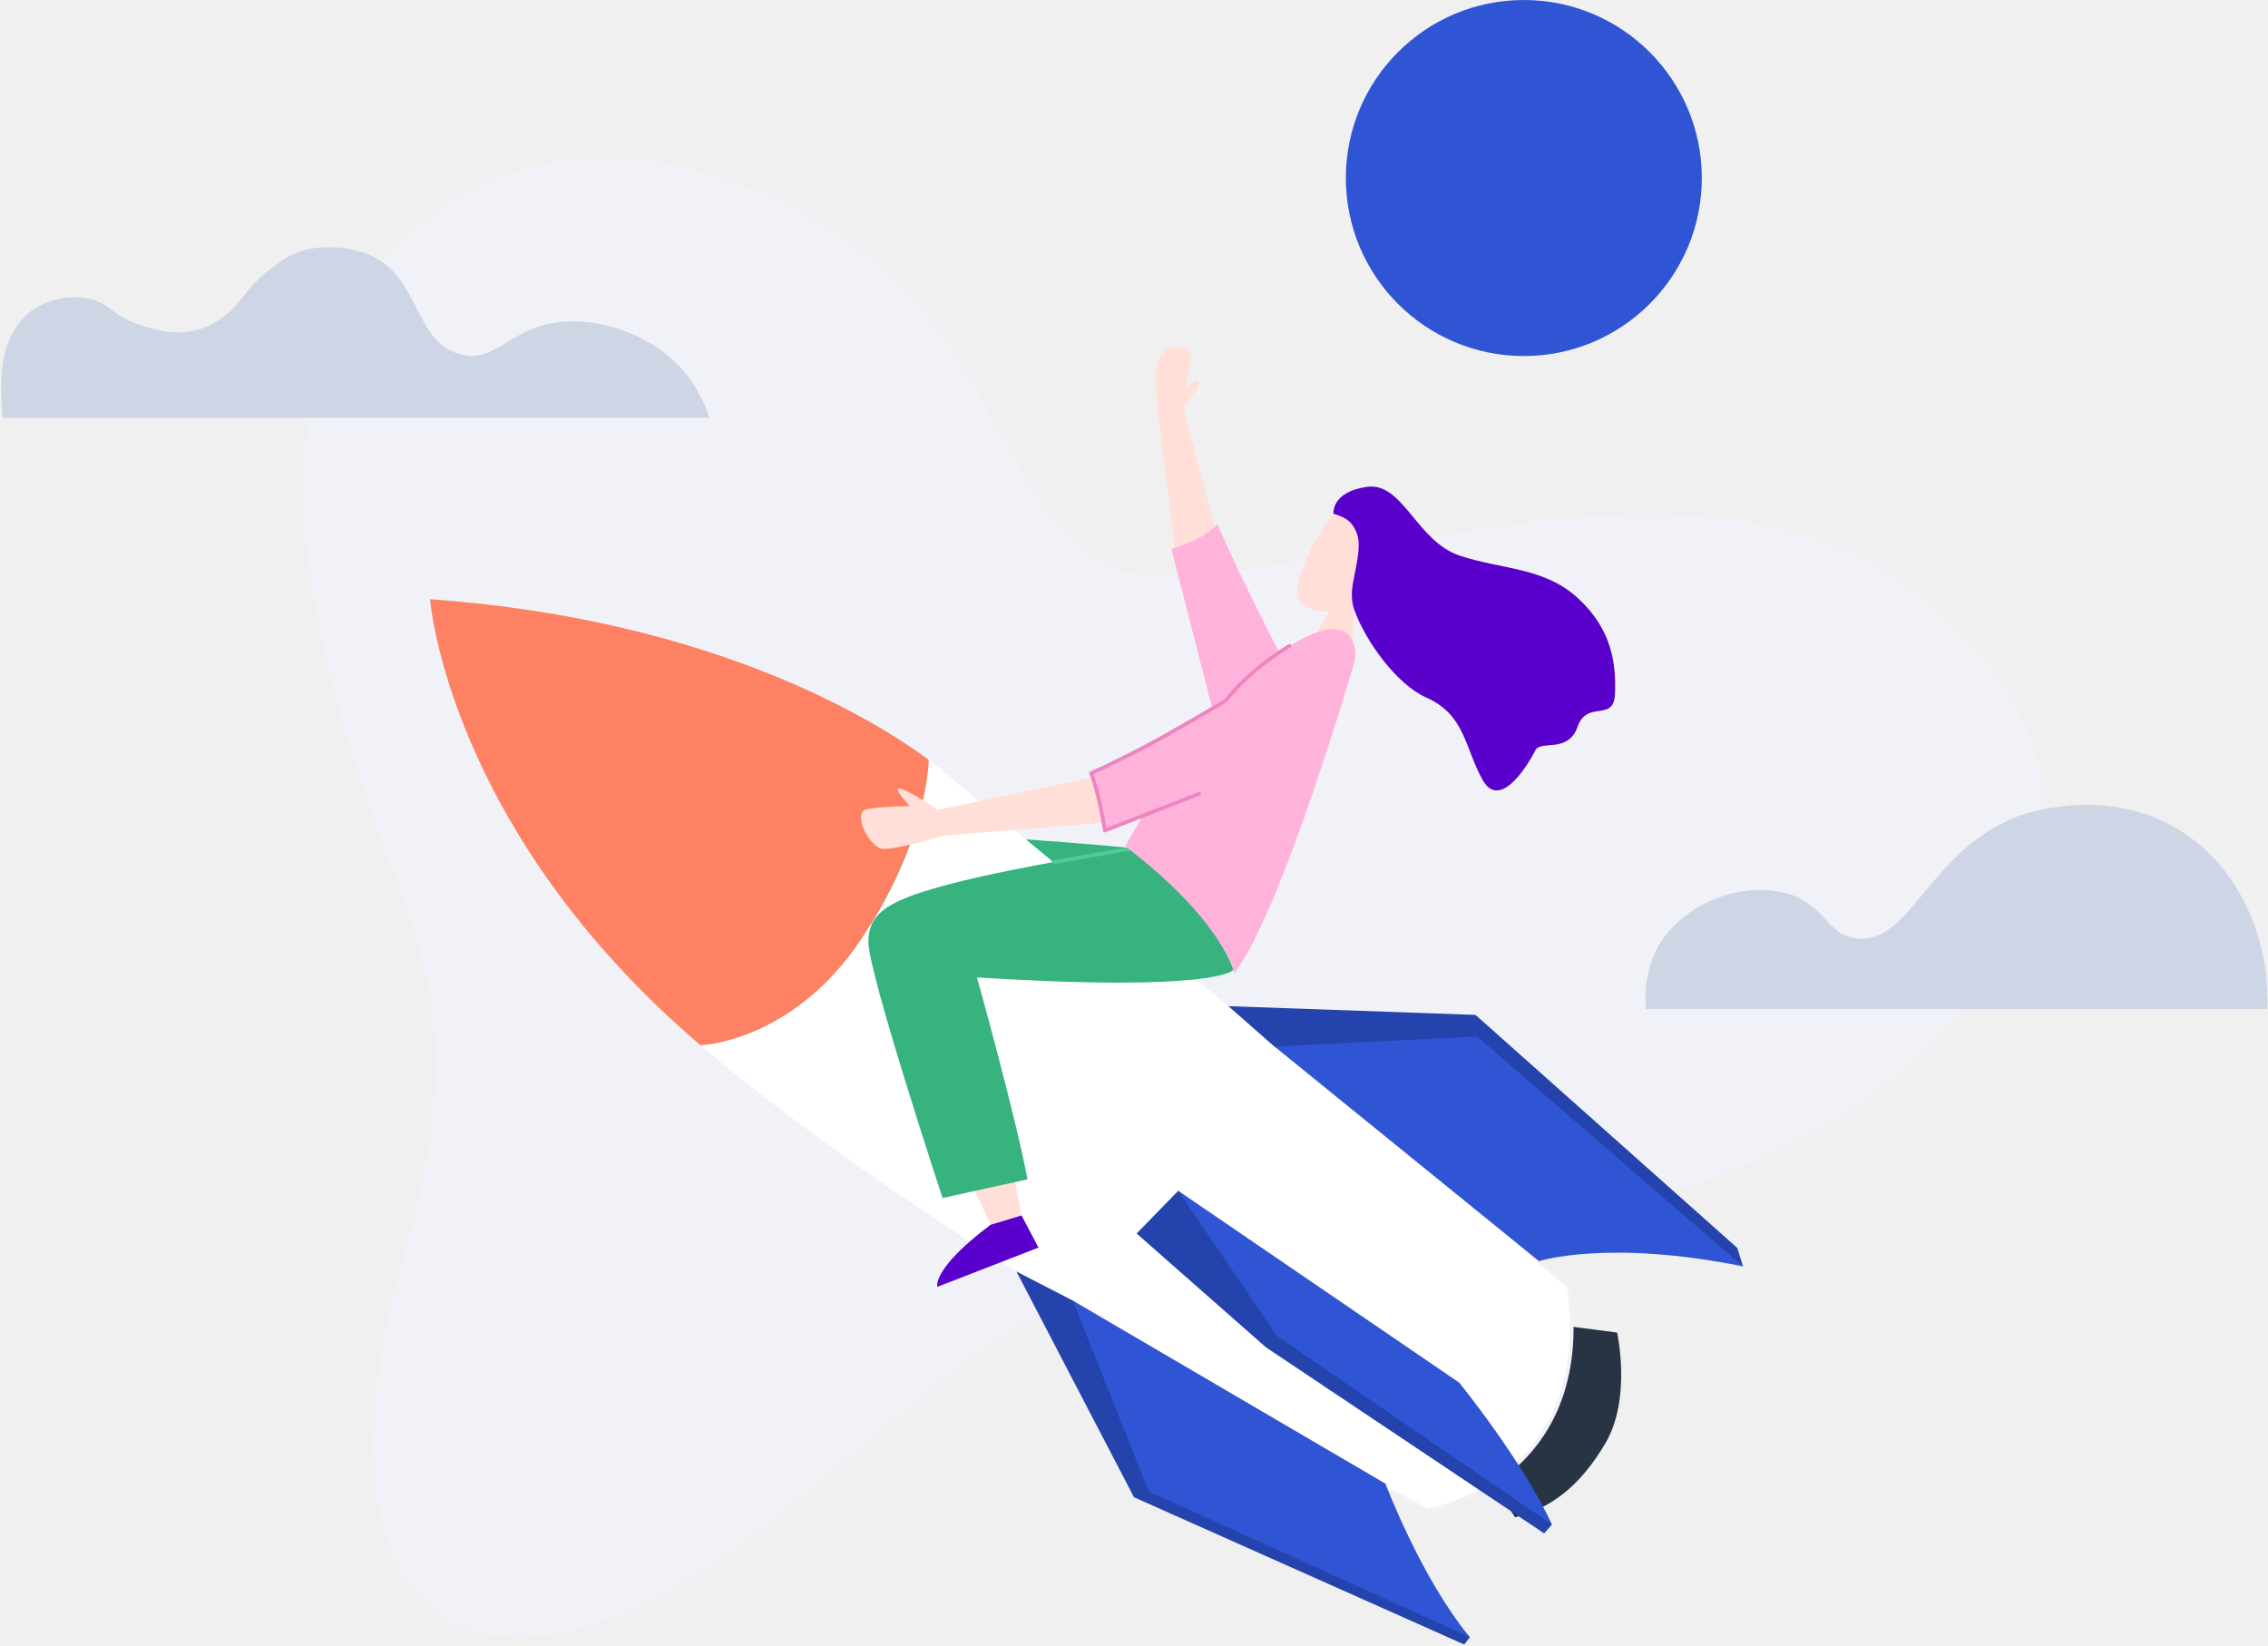
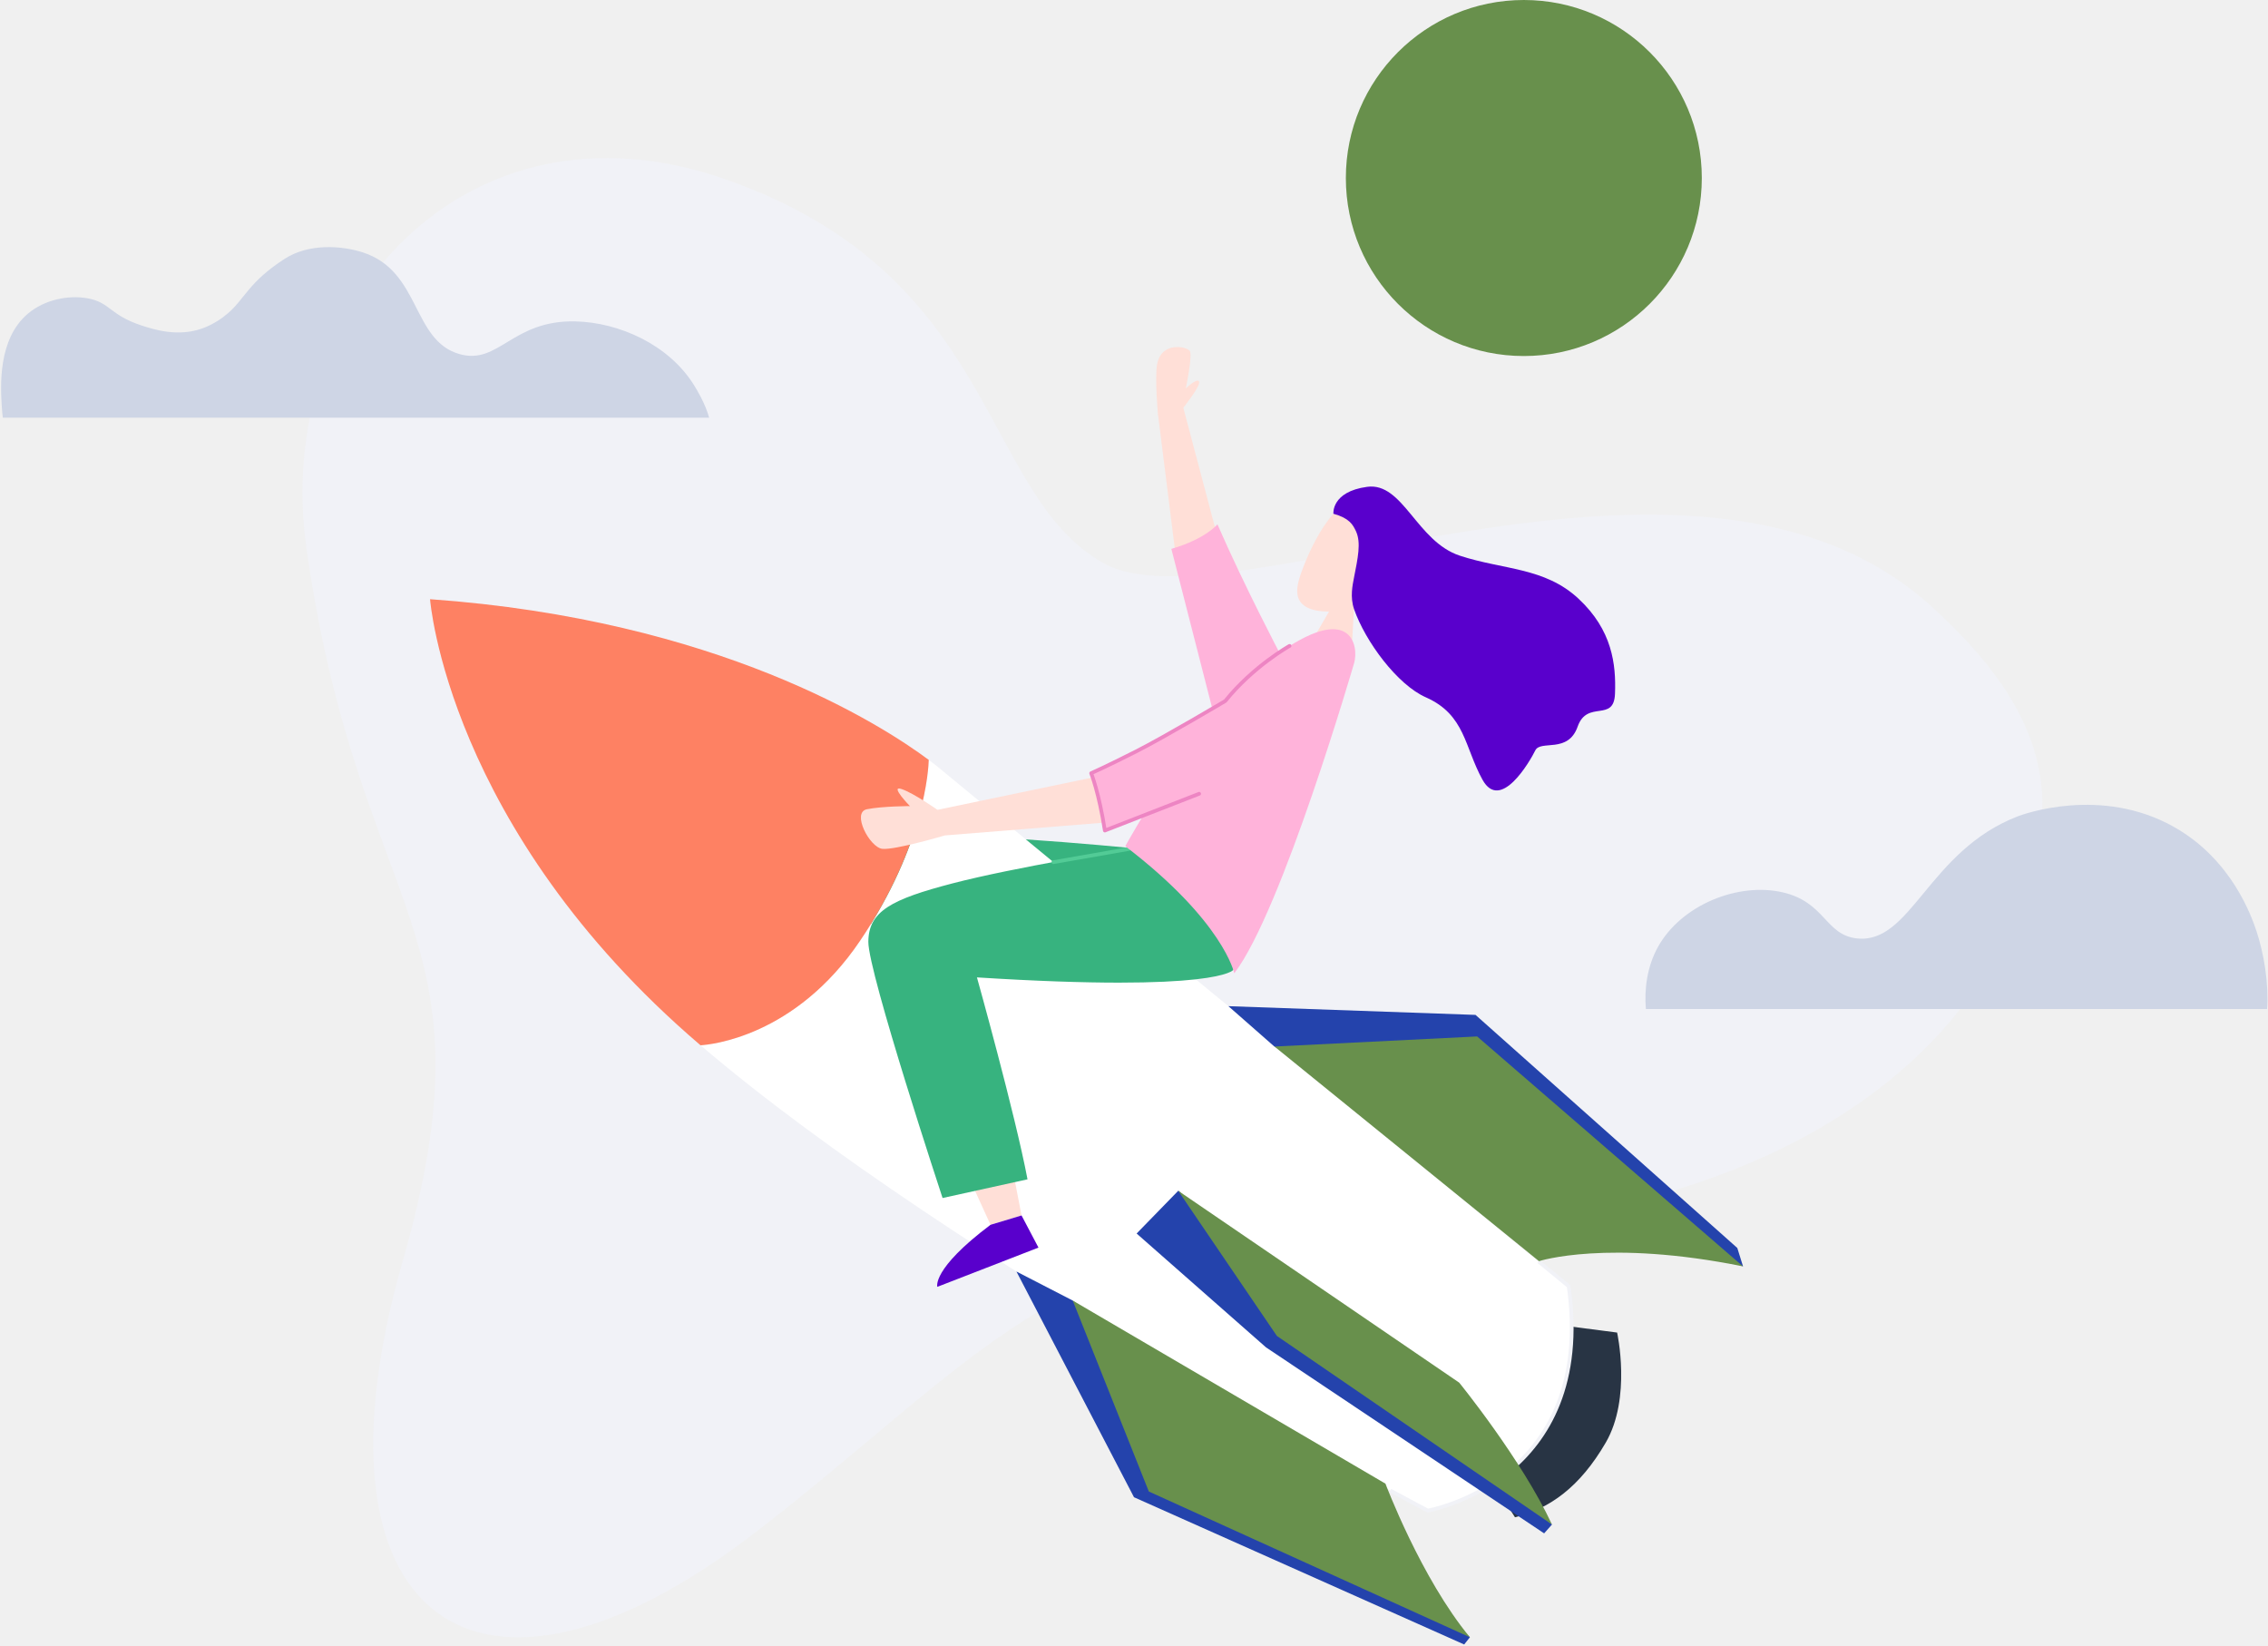
<svg xmlns="http://www.w3.org/2000/svg" class="" width="1821px" height="1321px" viewBox="0 0 1821 1321" version="1.1">
  <g id="Page-1" stroke="none" stroke-width="1" fill="none" fill-rule="evenodd">
    <g id="big-launch">
      <path d="M246.2,441.3 C218,245.6 373.2,71.1 581.8,143.7 C802.8,220.6 786.1,395.2 885.7,451.9 C985.2,508.6 1358.7,313.6 1550.1,486.2 C1658.3,583.7 1662.7,666.2 1595.5,778.7 C1547.9,858.4 1414.2,989.7 1085.3,989.7 C849.9,989.7 782.1,1094.8 606.8,1229.9 C380,1404.6 241.7,1296.7 323.3,1012.5 C400,745.2 289.1,739.9 246.2,441.3 Z" id="Path" fill="#F1F2F7" fill-rule="nonzero" />
      <path d="M908.8,680.8 C908.8,680.8 739.7,664.2 700,672.2 C660.3,680.2 765.3,929.6 765.3,929.6 L817.6,912.6 L774.5,745.1 C774.5,745.1 881.6,791.3 990.2,778.6 C990.2,778.6 989.4,705.7 908.8,680.8 Z" id="Path" fill="#37B37F" fill-rule="nonzero" />
      <path d="M1254.5,1064 L1298.4,1069.7 C1298.4,1069.7 1310.1,1122.2 1289.3,1158 C1268.5,1193.8 1244.3,1211 1216.4,1218 L1187.7,1172.8 L1254.5,1064 Z" id="Path" fill="#283444" fill-rule="nonzero" />
      <path d="M690.5,755.3 C742.8,678 745.6,616.7 745.7,610 C753.5,615.8 757.3,619.2 757.3,619.2 L1259.5,1032.6 C1281.6,1189.4 1146.4,1212.7 1146.4,1212.7 C1146.4,1212.7 765.5,1012.6 562.5,839.1 C570.2,838.6 638.3,832.4 690.5,755.3 Z" id="Path" fill="#FFFFFF" fill-rule="nonzero" />
      <path d="M1235.4,1012.7 L1259.5,1032.5 C1281.6,1189.3 1146.4,1212.6 1146.4,1212.6 C1146.4,1212.6 1135.5,1206.9 1116.3,1196.5" id="Path" stroke="#F1F2F7" stroke-width="3" />
      <path d="M345.3,481 C576.9,497.5 707.8,581.8 745.7,610 C745.5,616.7 742.7,678 690.5,755.3 C638.3,832.5 570.2,838.6 562.4,839.1 C562.3,839 562.1,838.9 562,838.7 C359,665.1 345.3,481 345.3,481 Z" id="Path" fill="#FE8163" fill-rule="nonzero" />
      <polygon id="Path" fill="#2443ac" fill-rule="nonzero" points="1399.5 1016.6 1394.9 1001.8 1184.7 814.7 986.3 807.7 1023.2 840.1" />
      <polygon id="Path" fill="#FFDFD7" fill-rule="nonzero" points="813.1 939 820.2 975.7 795.3 983.2 777.2 943.5" />
      <polygon id="Path" fill="#2443ac" fill-rule="nonzero" points="1180.2 1314.3 1175.6 1320.1 910.5 1201.9 816.1 1020.7 861.3 1044" />
-       <path d="M1399.5,1016.6 L1186,832 L1023.3,840.1 L1235.7,1012.4 C1235.7,1012.3 1291.1,994.6 1399.5,1016.6 Z" id="Path" fill="#2f55d4" fill-rule="nonzero" />
-       <path d="M1112.4,1191 C1112.4,1191 1140.9,1266.8 1180.2,1314.3 L922.4,1197.3 L861.3,1044 L1112.4,1191 Z" id="Path" fill="#2f55d4" fill-rule="nonzero" />
+       <path d="M1399.5,1016.6 L1186,832 L1023.3,840.1 L1235.7,1012.4 C1235.7,1012.3 1291.1,994.6 1399.5,1016.6 Z" id="Path" fill="#68904C" fill-rule="nonzero" />
+       <path d="M1112.4,1191 C1112.4,1191 1140.9,1266.8 1180.2,1314.3 L922.4,1197.3 L861.3,1044 L1112.4,1191 Z" id="Path" fill="#68904C" fill-rule="nonzero" />
      <polygon id="Path" fill="#2443ac" fill-rule="nonzero" points="1246.1 1223.8 1239.8 1230.9 1016.5 1081.6 912.6 990.2 946.1 955.8" />
-       <path d="M1171.6,1109.9 C1171.6,1109.9 1221.7,1171.4 1246.1,1223.8 L1025.2,1072.4 L946,955.9 L1171.6,1109.9 Z" id="Path" fill="#2f55d4" fill-rule="nonzero" />
+       <path d="M1171.6,1109.9 C1171.6,1109.9 1221.7,1171.4 1246.1,1223.8 L1025.2,1072.4 L946,955.9 L1171.6,1109.9 Z" id="Path" fill="#68904C" fill-rule="nonzero" />
      <path d="M990.2,778.6 C990.2,778.6 978.1,796.8 784.4,784.6 C784.4,784.6 815,894 825,946.7 L756.8,961.7 C756.8,961.7 697,780.6 697.199,756 C697.4,731.4 715.8,721.9 764.9,709.1 C814,696.3 906.3,681.4 906.3,681.4 C906.3,681.4 967.2,696.2 980.2,722.6 C993.1,749.1 990.2,778.6 990.2,778.6 Z" id="Path" fill="#37B37F" fill-rule="nonzero" />
      <polygon id="Path" fill="#FFDFD7" fill-rule="nonzero" points="1085.7 513.9 1087.4 482.9 1071.7 483 1057 508.3" />
      <path d="M1087.1,489 C1087.1,489 1113.7,480.7 1126.1,448.5 C1138.6,416.3 1108.5,396.5 1085.9,402.1 C1063.3,407.7 1045,457.7 1043.4,463.9 C1041.8,470.2 1031,498.5 1087.1,489 Z" id="Path" fill="#FFDFD7" fill-rule="nonzero" />
      <path d="M1070.6,412.4 C1070.6,412.4 1068.8,394.7 1097.7,390.8 C1126.5,386.9 1137.4,434.7 1172.2,446.1 C1206.9,457.5 1240.3,455.3 1267.4,480.6 C1294.5,505.8 1297.6,533.3 1296.7,556.8 C1295.9,580.3 1274.4,561.4 1266.7,583.3 C1259,605.2 1237,593.7 1232.7,602.4 C1228.4,611.1 1204.8,652.1 1190.3,625.9 C1175.8,599.7 1176.5,573.8 1144.9,559.8 C1121.9,549.7 1096.2,514.9 1087.2,489 C1083.8,479.2 1086.1,469.2 1087,464.4 C1090.3,447.6 1092.9,435.8 1088.8,426.6 C1086.2,421.1 1083.5,416 1070.6,412.4 Z" id="Path" fill="#5900CC" fill-rule="nonzero" />
      <polygon id="Path" fill="#FFDFD7" fill-rule="nonzero" points="943.2 439.9 929.9 333.6 950.1 327.3 974.9 421 1017.2 533 981.4 569.3" />
      <path d="M1028.4,526.1 C1028.4,526.1 999.1,470.5 977.5,420.9 C977.5,420.9 967.9,432.7 940.5,440.6 L975.2,576 L1028.4,526.1 Z" id="Path" fill="#FFB3DA" fill-rule="nonzero" />
      <path d="M820.2,975.7 L833.8,1001.5 L752.6,1033 C752.6,1033 747.8,1018.9 795.3,983.2 L820.2,975.7 Z" id="Path" fill="#5900CC" fill-rule="nonzero" />
      <path d="M752.7,650.1 C752.7,650.1 733.9,636.8 723.9,633.4 C713.9,630 730.6,647.1 730.6,647.1 C730.6,647.1 708.7,647.1 696.1,649.6 C683.5,652.1 698.2,680.2 708.4,681.4 C718.6,682.5 759.1,670.5 759.1,670.5 C759.1,670.5 766.9,656.1 752.7,650.1 Z" id="Path" fill="#FFDFD7" fill-rule="nonzero" />
      <path d="M950.1,327.3 C950.1,327.3 961.7,312.7 962.7,307.9 C963.6,303.1 958,306.2 952.1,311.8 C952.1,311.8 957.7,285.2 955.3,281.7 C952.9,278.2 932.7,273.8 929.1,292.2 C927,302.9 929.8,333.6 929.8,333.6 C929.8,333.6 945.4,340 950.1,327.3 Z" id="Path" fill="#FFDFD7" fill-rule="nonzero" />
      <line x1="845.8" y1="692.1" x2="906.3" y2="681.5" id="Path" stroke="#52CB96" stroke-width="3" stroke-linecap="round" stroke-linejoin="round" />
      <polygon id="Path" fill="#FFDFD7" fill-rule="nonzero" points="891 660 759.1 670.6 752.7 650.1 878.8 623.8 967.9 574.6 996.4 607.2" />
      <path d="M1087.2,532.4 C1087.2,532.4 1029.3,731.6 991,781.3 C991,781.3 982.6,739.8 903.5,679.3 C903.5,679.3 961.7,572 1023.4,526.8 C1085,481.7 1091.3,518.7 1087.2,532.4 Z" id="Path" fill="#FFB3DA" fill-rule="nonzero" />
      <path d="M983.8,562.8 C983.8,562.8 907.8,608.1 876.1,620.8 C876.1,620.8 885.7,649.2 887.1,666.8 L936.2,647.9 L975.9,590.6 L983.8,562.8 Z" id="Path" fill="#FFB3DA" fill-rule="nonzero" />
      <path d="M1035.4,518.5 C1035.4,518.5 1006.2,534.8 983.8,562.7 C983.8,562.7 936,591.1 912.2,603.2 C888.3,615.3 876.1,620.7 876.1,620.7 C876.1,620.7 882.3,635.9 887.1,666.7 L962.8,637.2" id="Path" stroke="#ED85C3" stroke-width="3" stroke-linecap="round" stroke-linejoin="round" />
      <path d="M557.3,309.3 C537,276.5 496.9,258.8 462,258 C411.1,256.8 400.5,293.3 368.8,284.2 C330.6,273.2 337.9,217.7 291.3,202.6 C274.9,197.3 248.3,195 228.5,207.8 C199.3,226.7 196.6,240 182.6,251.8 C179.2,254.7 172.4,259.9 163.1,263.4 C143.1,270.8 123.8,264.6 113.4,261.2 C87.8,252.7 88.4,242.6 70,239.4 C54.9,236.8 35.9,240.4 22.4,251.8 C-1.9,272.3 0.4,310.4 1.5,327.2 C1.7,330.6 2,333.4 2.3,335.3 L569.4,335.3 C566.1,323.6 559.6,313 557.3,309.3 Z" id="Path" fill="#CED5E5" fill-rule="nonzero" />
-       <circle id="Oval" fill="#2f55d4" fill-rule="nonzero" cx="1223.5" cy="142.9" r="142.9" />
+       <circle id="Oval" fill="#68904C" fill-rule="nonzero" cx="1223.5" cy="142.9" r="142.9" />
      <path d="M1811.8,747.6 C1807.9,735.9 1792.2,690.5 1746.2,664.2 C1687.3,630.5 1623.9,653.8 1620.1,655.3 C1548.2,683 1534.5,758.2 1490.9,753.3 C1465.5,750.5 1465.6,724.4 1431.7,716.4 C1395.7,707.9 1349.8,726.4 1331.1,760.3 C1322.5,775.9 1320.1,794 1321.5,810 L1820.3,810 C1821.6,788.9 1817.8,765.9 1811.8,747.6 Z" id="Path" fill="#CED5E5" fill-rule="nonzero" />
    </g>
  </g>
</svg>
